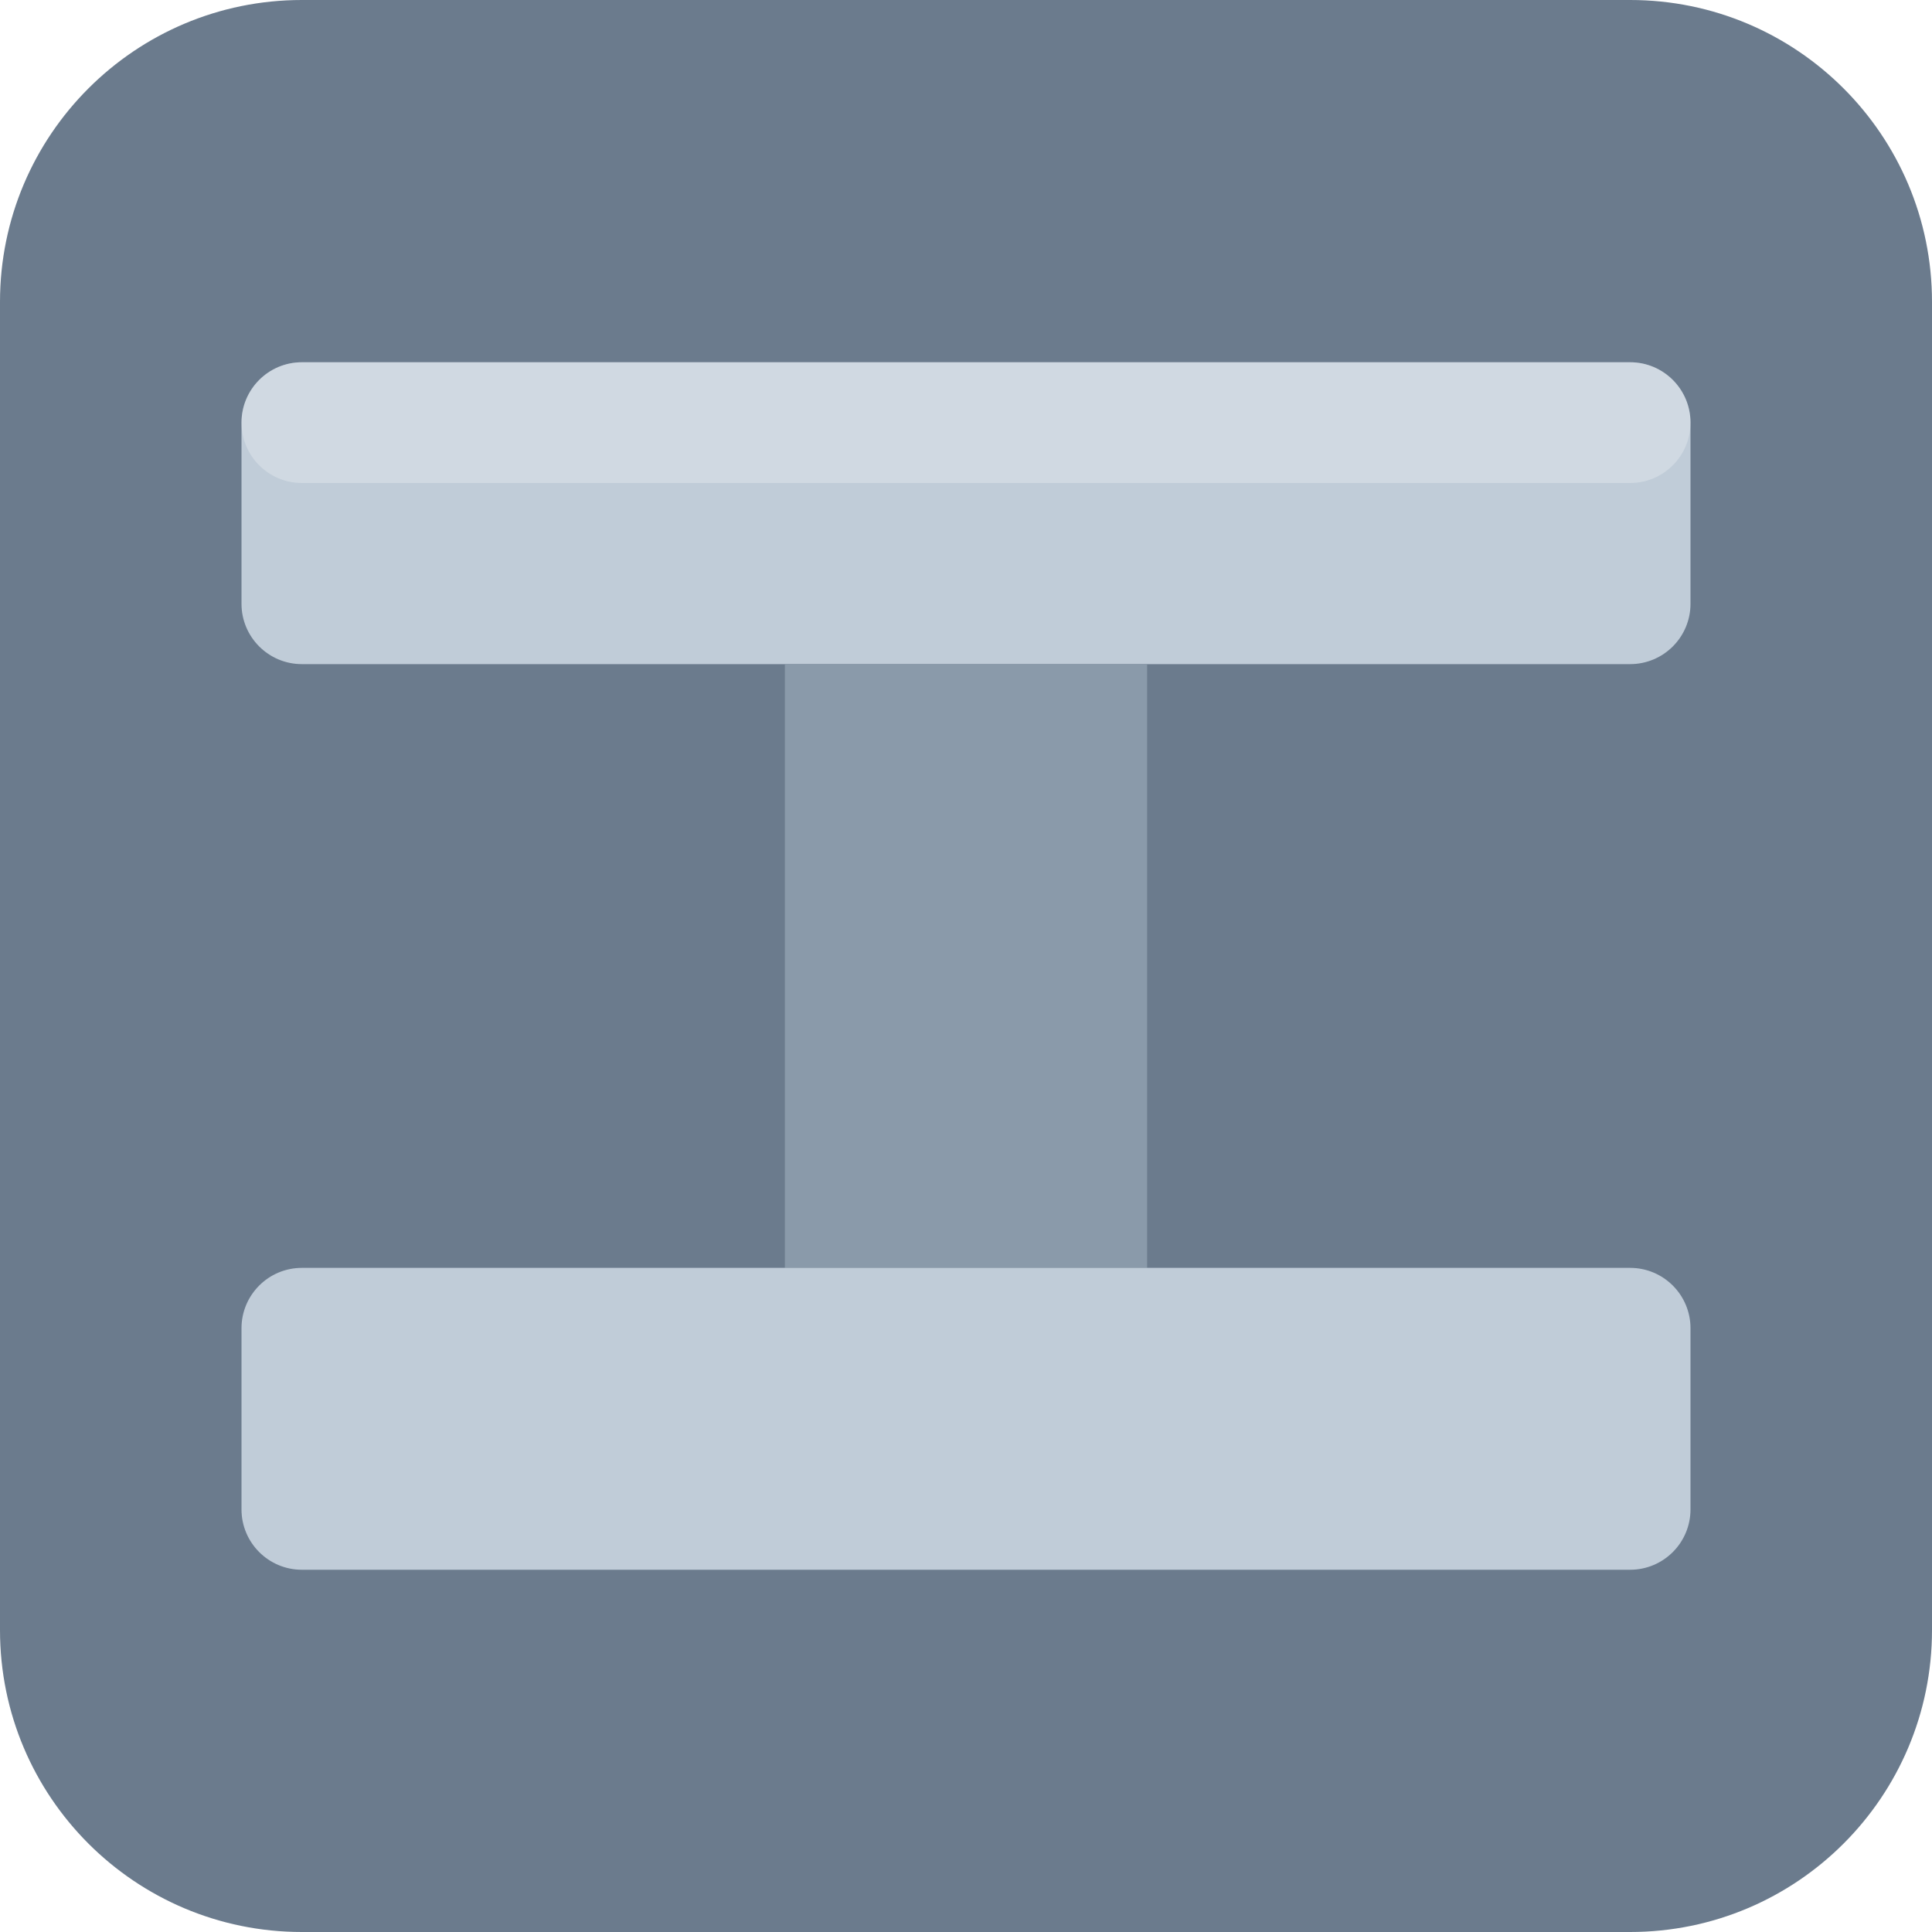
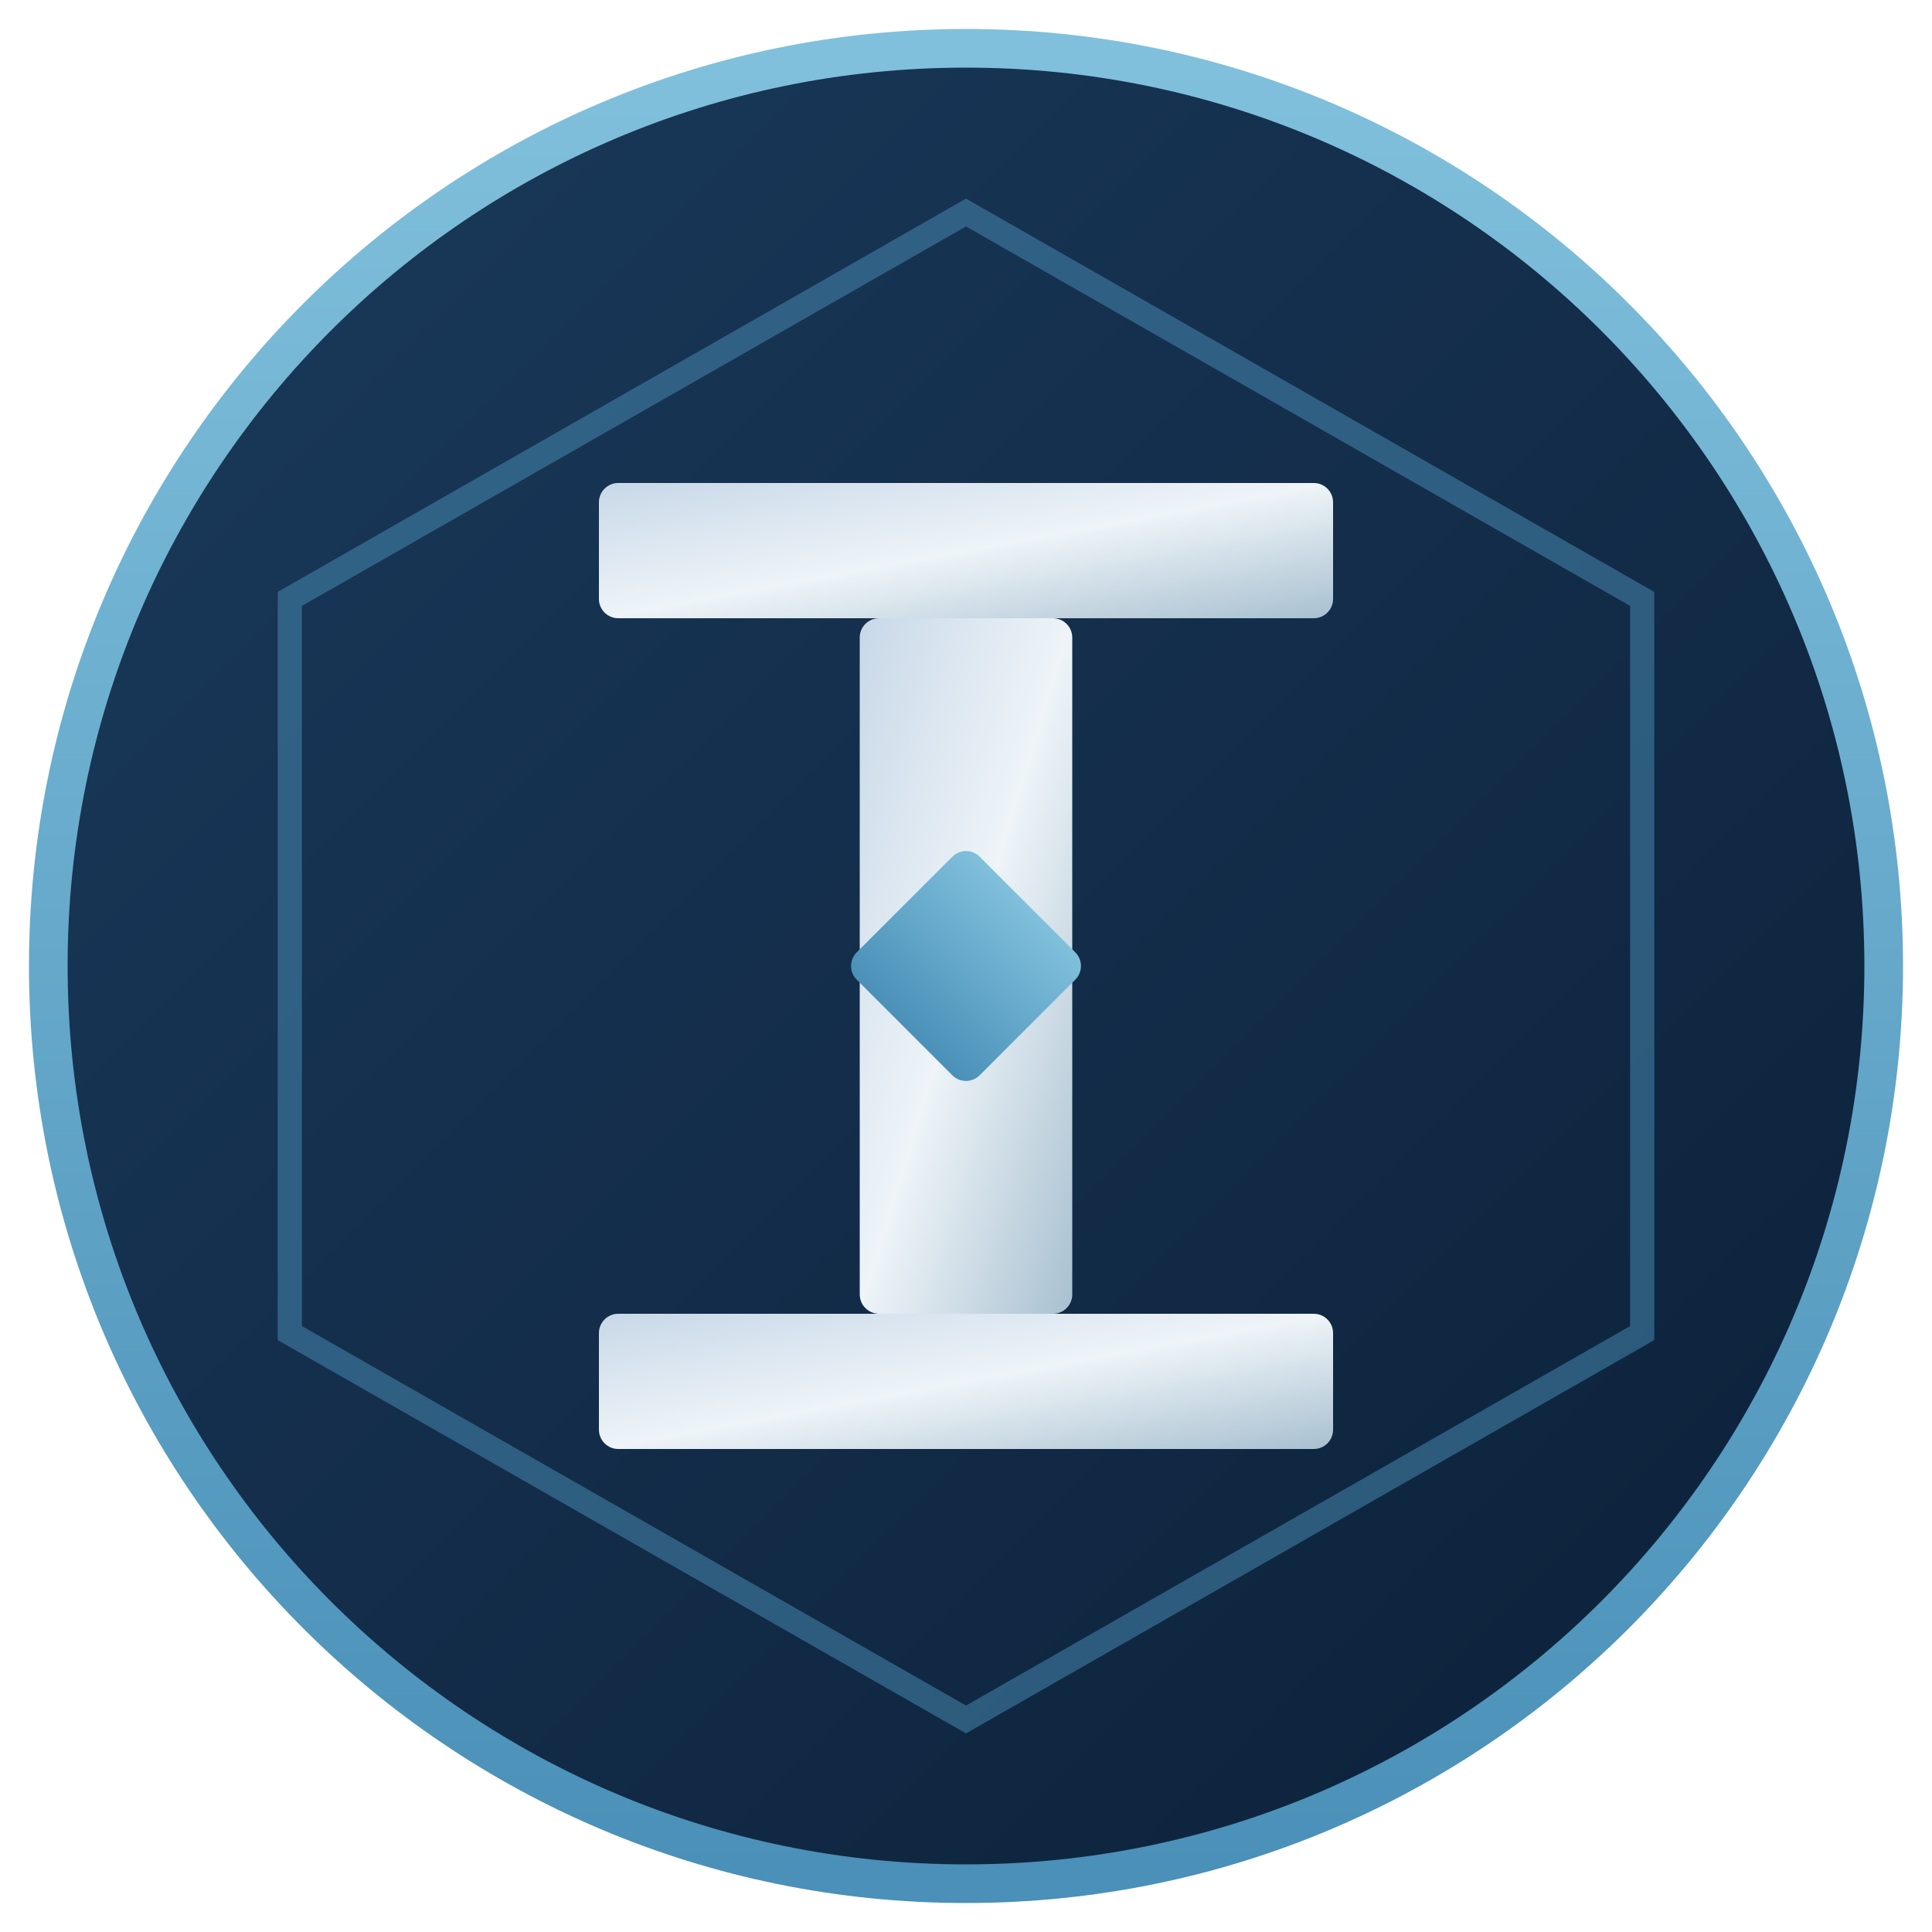
- <svg xmlns="http://www.w3.org/2000/svg" viewBox="0 0 32 32">
-   <rect width="32" height="32" rx="5" fill="#6b7b8d" />
-   <rect x="4" y="6" width="24" height="5" fill="#c0ccd8" rx="1" />
-   <rect x="13" y="11" width="6" height="10" fill="#8a9aaa" />
-   <rect x="4" y="21" width="24" height="5" fill="#c0ccd8" rx="1" />
-   <rect x="4" y="6" width="24" height="2" fill="rgba(255,255,255,0.25)" rx="1" />
+ <svg xmlns="http://www.w3.org/2000/svg" viewBox="0 0 200 200" width="200" height="200">
+   <defs>
+     <linearGradient id="bgGrad" x1="0%" y1="0%" x2="100%" y2="100%">
+       <stop offset="0%" stop-color="#1a3a5c" />
+       <stop offset="100%" stop-color="#0c2038" />
+     </linearGradient>
+     <linearGradient id="silverGrad" x1="0%" y1="0%" x2="100%" y2="100%">
+       <stop offset="0%" stop-color="#c8d8e8" />
+       <stop offset="50%" stop-color="#eef4f8" />
+       <stop offset="100%" stop-color="#a8c0d0" />
+     </linearGradient>
+     <linearGradient id="blueAccent" x1="0%" y1="0%" x2="0%" y2="100%">
+       <stop offset="0%" stop-color="#80c0dc" />
+       <stop offset="100%" stop-color="#4a90b8" />
+     </linearGradient>
+   </defs>
+   <circle cx="100" cy="100" r="95" fill="url(#bgGrad)" />
+   <circle cx="100" cy="100" r="95" fill="none" stroke="url(#blueAccent)" stroke-width="4" />
+   <polygon points="100,22 170,62 170,138 100,178 30,138 30,62" fill="none" stroke="#4a90b8" stroke-width="2.5" opacity="0.5" />
+   <g transform="translate(100,100)">
+     <rect x="-38" y="-50" width="76" height="14" rx="2" fill="url(#silverGrad)" />
+     <rect x="-11" y="-36" width="22" height="72" rx="2" fill="url(#silverGrad)" />
+     <rect x="-38" y="36" width="76" height="14" rx="2" fill="url(#silverGrad)" />
+     <rect x="-9" y="-9" width="18" height="18" rx="2" fill="url(#blueAccent)" transform="rotate(45)" />
+   </g>
</svg>
